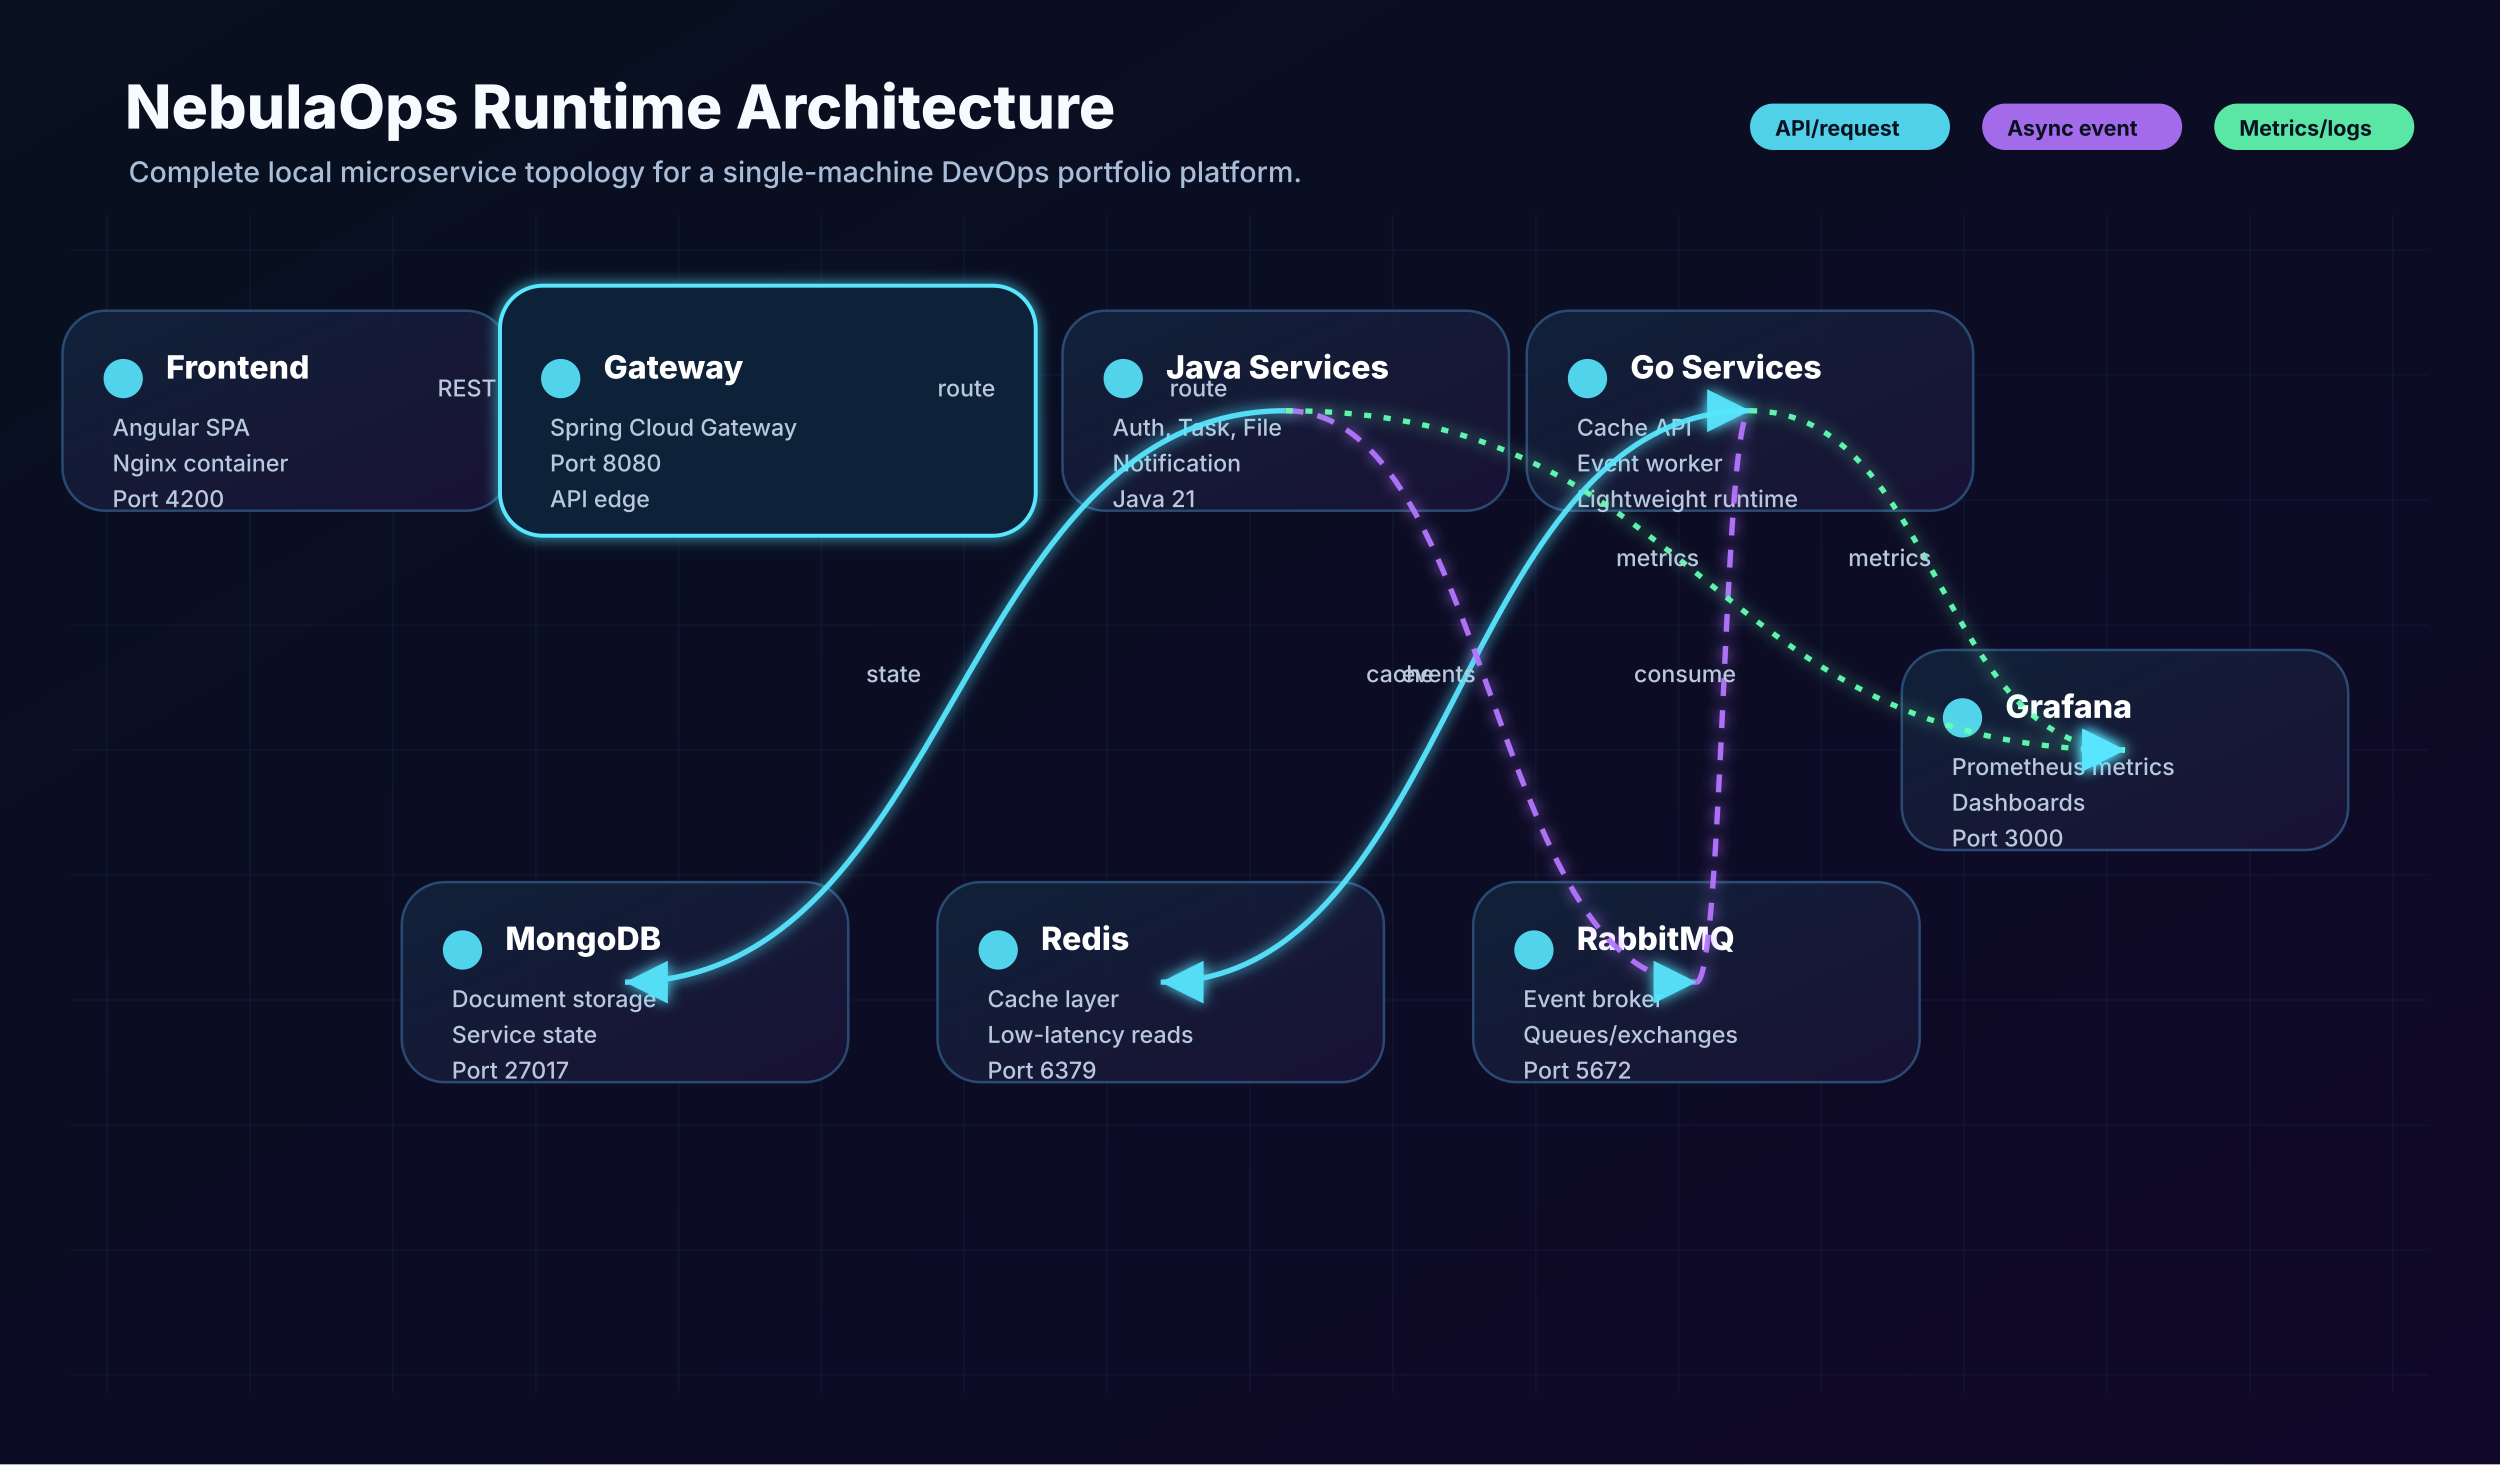
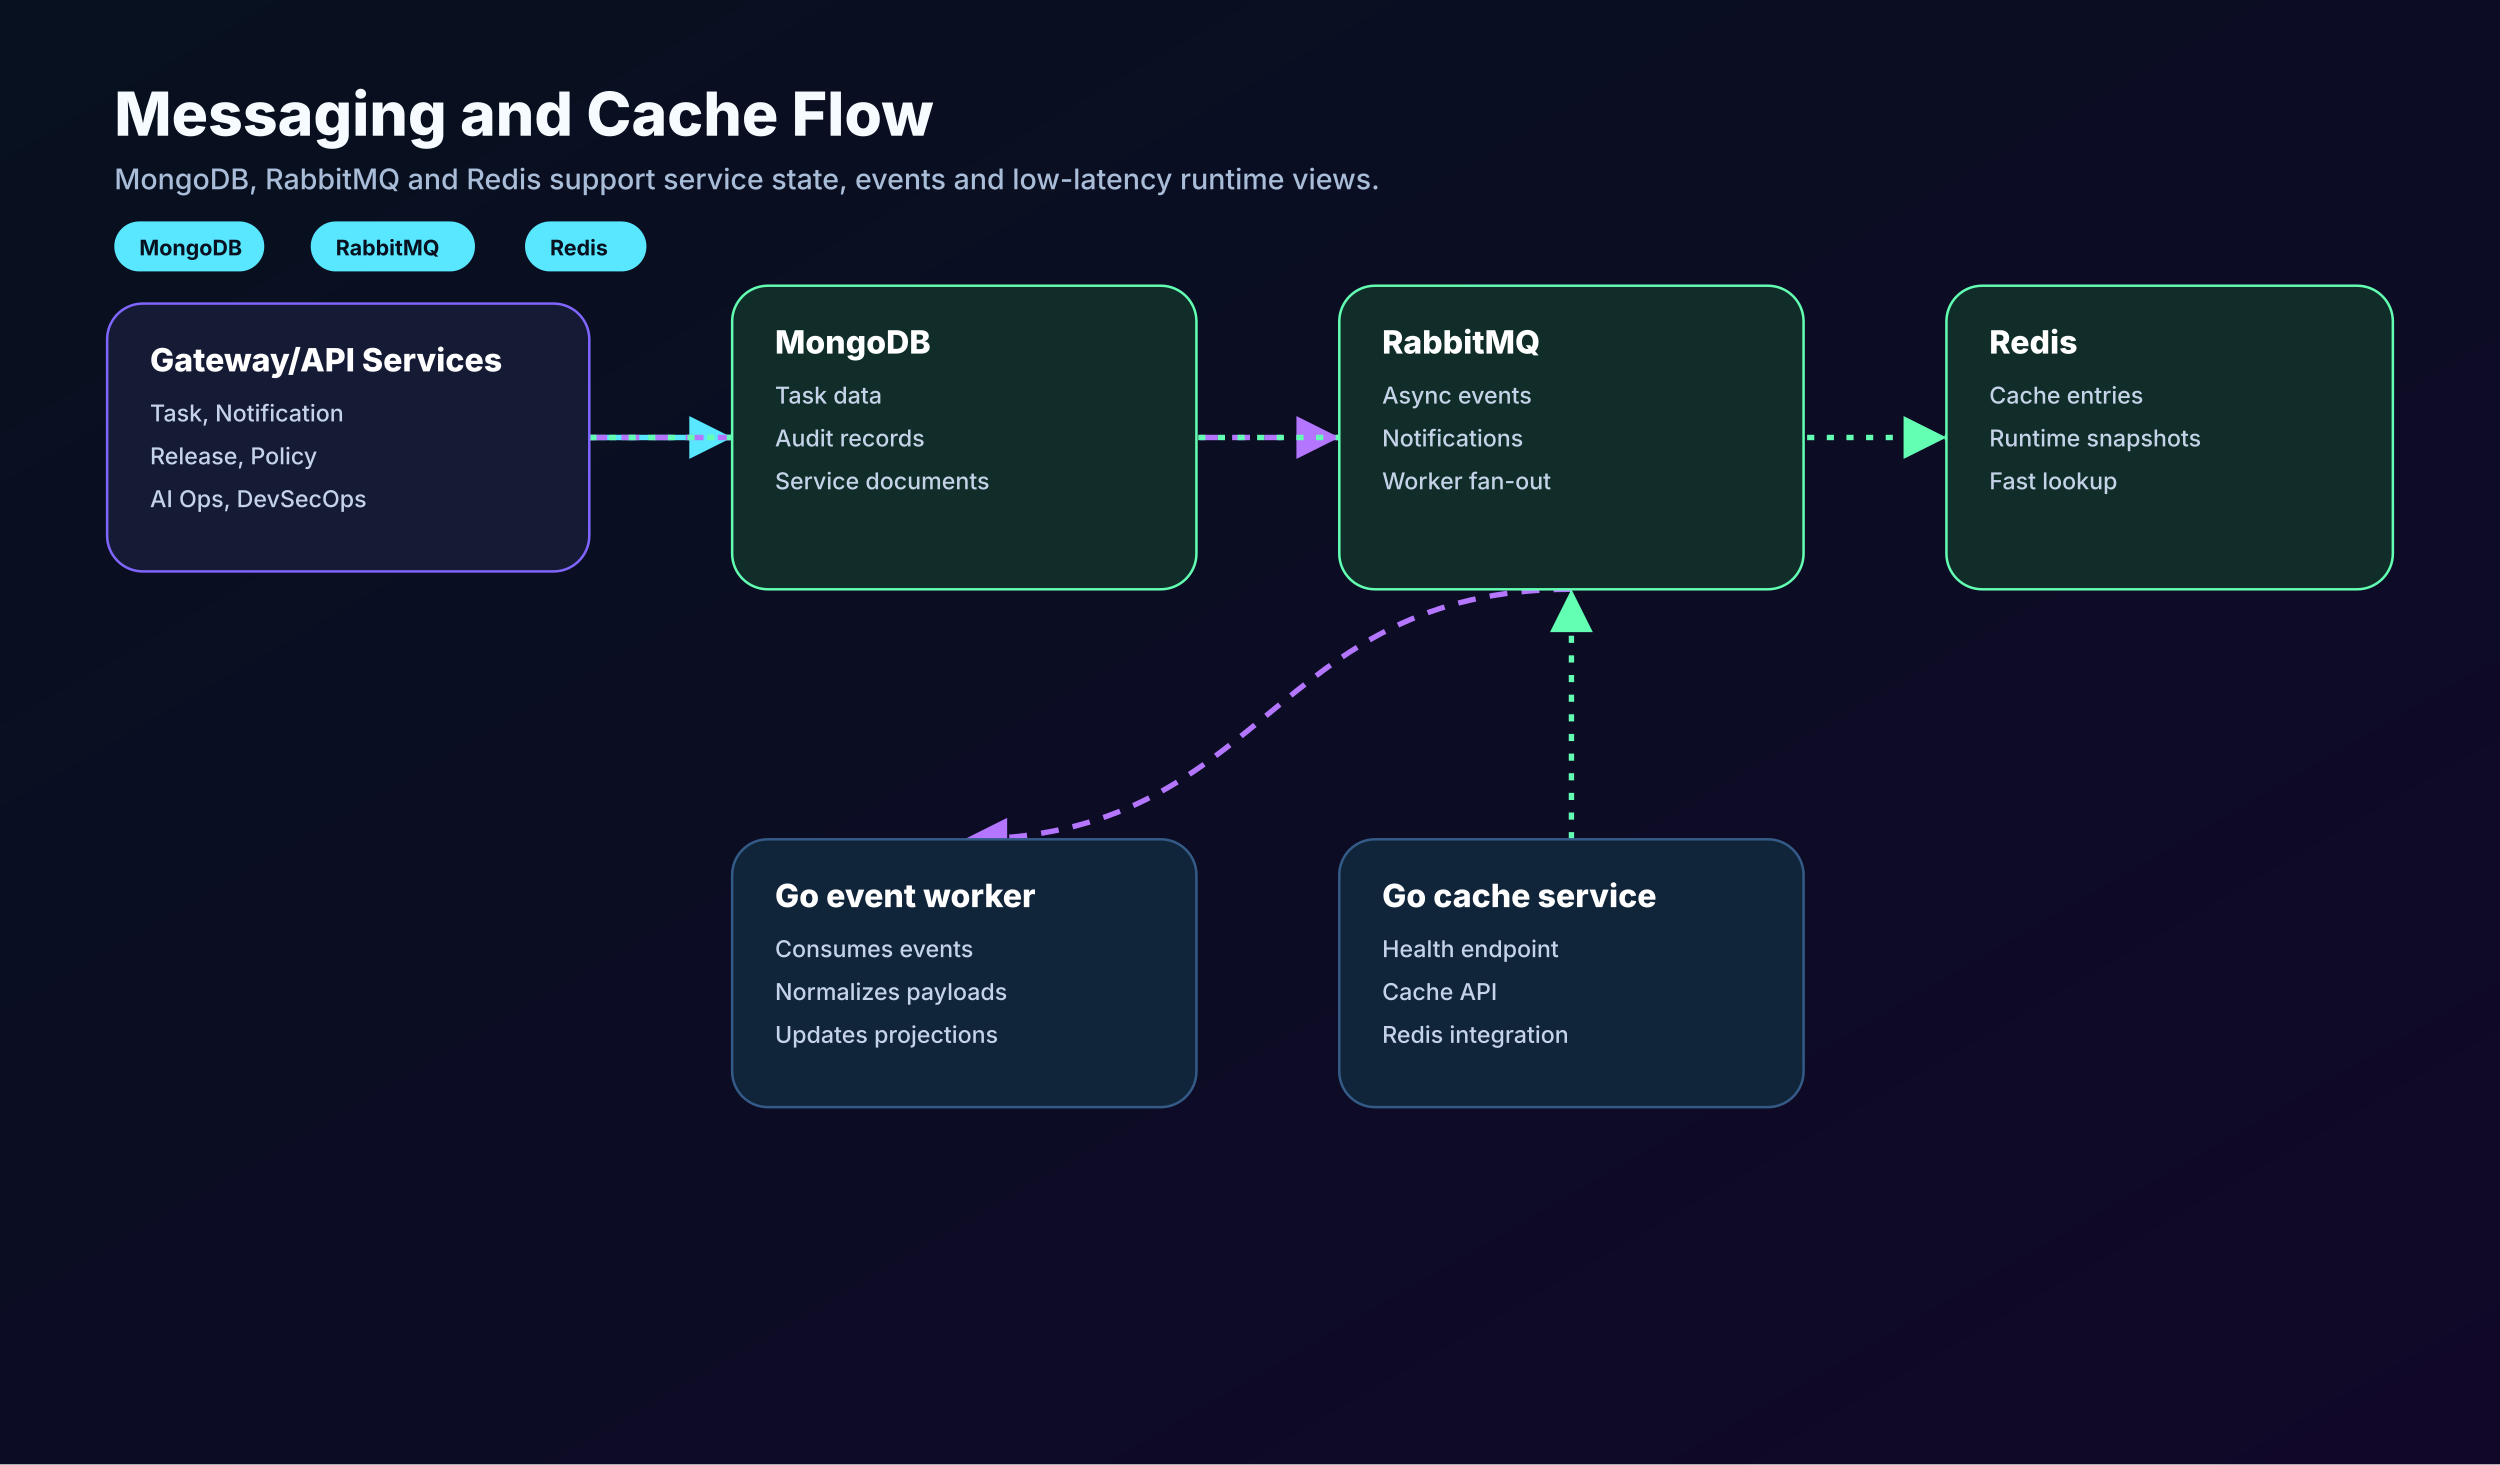
- <svg xmlns="http://www.w3.org/2000/svg" viewBox="0 0 1400 820" role="img" aria-label="NebulaOps Runtime Architecture">
+ <svg xmlns="http://www.w3.org/2000/svg" viewBox="0 0 1400 820" role="img" aria-label="Messaging and Cache Flow">
  <defs>
    <linearGradient id="bg" x1="0" y1="0" x2="1" y2="1">
      <stop offset="0" stop-color="#07111f" />
      <stop offset="1" stop-color="#110829" />
    </linearGradient>
-     <linearGradient id="card" x1="0" y1="0" x2="1" y2="1">
-       <stop offset="0" stop-color="#11233a" stop-opacity=".92" />
-       <stop offset="1" stop-color="#1a1235" stop-opacity=".92" />
-     </linearGradient>
-     <filter id="glow">
-       <feGaussianBlur stdDeviation="4" result="b" />
-       <feMerge>
-         <feMergeNode in="b" />
-         <feMergeNode in="SourceGraphic" />
-       </feMerge>
-     </filter>
    <marker id="arrow" markerWidth="12" markerHeight="12" refX="10" refY="6" orient="auto">
      <path d="M2,2 L10,6 L2,10 Z" fill="#58e7ff" />
    </marker>
+     <marker id="arrow2" markerWidth="12" markerHeight="12" refX="10" refY="6" orient="auto">
+       <path d="M2,2 L10,6 L2,10 Z" fill="#b476ff" />
+     </marker>
+     <marker id="arrow3" markerWidth="12" markerHeight="12" refX="10" refY="6" orient="auto">
+       <path d="M2,2 L10,6 L2,10 Z" fill="#63ffb3" />
+     </marker>
    <style>
-         .title{font:800 34px Inter,Segoe UI,Arial;fill:#f5fbff}.sub{font:500 16px Inter,Segoe UI,Arial;fill:#a9bdd8}.label{font:800 18px Inter,Segoe UI,Arial;fill:#fff}.small{font:500 13px Inter,Segoe UI,Arial;fill:#b8c8dd}.chip{font:700 12px Inter,Segoe UI,Arial;fill:#07111f}.panel{fill:url(#card);stroke:#294b73;stroke-width:1.4;rx:24}.core{fill:#0c2037;stroke:#58e7ff;stroke-width:2.2;filter:url(#glow)}.api{stroke:#58e7ff}.event{stroke:#b476ff;stroke-dasharray:10 8}.metric{stroke:#63ffb3;stroke-dasharray:4 7}.flow{fill:none;stroke-width:3;marker-end:url(#arrow);filter:url(#glow);opacity:.95}.pulse{animation:pulse 2.8s ease-in-out infinite}.dash{animation:dash 7s linear infinite}@keyframes pulse{0%,100%{opacity:.55}50%{opacity:1}}@keyframes dash{to{stroke-dashoffset:-160}}
-       </style>
+ .title{font:800 34px Inter,Segoe UI,Arial;fill:#f6fbff}.sub{font:500 16px Inter,Segoe UI,Arial;fill:#a9bdd8}.label{font:800 18px Inter,Segoe UI,Arial;fill:#ffffff}.small{font:500 13px Inter,Segoe UI,Arial;fill:#c5d3e8}.chip{font:700 12px Inter,Segoe UI,Arial;fill:#07111f}.panel{fill:#10243a;stroke:#345b87;stroke-width:1.4}.core{fill:#09233b;stroke:#58e7ff;stroke-width:2.2}.soft{fill:#151b35;stroke:#8065ff;stroke-width:1.4}.data{fill:#102d29;stroke:#63ffb3;stroke-width:1.4}.warn{fill:#332315;stroke:#ffba66;stroke-width:1.4}.flow{fill:none;stroke:#58e7ff;stroke-width:3;marker-end:url(#arrow)}.dash{fill:none;stroke:#b476ff;stroke-width:3;stroke-dasharray:10 8;marker-end:url(#arrow2)}.metric{fill:none;stroke:#63ffb3;stroke-width:3;stroke-dasharray:4 7;marker-end:url(#arrow3)}.pulse{animation:pulse 2.8s ease-in-out infinite}@keyframes pulse{0%,100%{opacity:.6}50%{opacity:1}}
+ </style>
  </defs>
  <rect width="1400" height="820" fill="url(#bg)" />
-   <path d="M60 120 V780" stroke="#163150" stroke-opacity=".25" />
-   <path d="M140 120 V780" stroke="#163150" stroke-opacity=".25" />
-   <path d="M220 120 V780" stroke="#163150" stroke-opacity=".25" />
-   <path d="M300 120 V780" stroke="#163150" stroke-opacity=".25" />
-   <path d="M380 120 V780" stroke="#163150" stroke-opacity=".25" />
-   <path d="M460 120 V780" stroke="#163150" stroke-opacity=".25" />
-   <path d="M540 120 V780" stroke="#163150" stroke-opacity=".25" />
-   <path d="M620 120 V780" stroke="#163150" stroke-opacity=".25" />
-   <path d="M700 120 V780" stroke="#163150" stroke-opacity=".25" />
-   <path d="M780 120 V780" stroke="#163150" stroke-opacity=".25" />
-   <path d="M860 120 V780" stroke="#163150" stroke-opacity=".25" />
-   <path d="M940 120 V780" stroke="#163150" stroke-opacity=".25" />
-   <path d="M1020 120 V780" stroke="#163150" stroke-opacity=".25" />
-   <path d="M1100 120 V780" stroke="#163150" stroke-opacity=".25" />
-   <path d="M1180 120 V780" stroke="#163150" stroke-opacity=".25" />
-   <path d="M1260 120 V780" stroke="#163150" stroke-opacity=".25" />
-   <path d="M1340 120 V780" stroke="#163150" stroke-opacity=".25" />
-   <path d="M40 140 H1360" stroke="#163150" stroke-opacity=".22" />
-   <path d="M40 210 H1360" stroke="#163150" stroke-opacity=".22" />
-   <path d="M40 280 H1360" stroke="#163150" stroke-opacity=".22" />
-   <path d="M40 350 H1360" stroke="#163150" stroke-opacity=".22" />
-   <path d="M40 420 H1360" stroke="#163150" stroke-opacity=".22" />
-   <path d="M40 490 H1360" stroke="#163150" stroke-opacity=".22" />
-   <path d="M40 560 H1360" stroke="#163150" stroke-opacity=".22" />
-   <path d="M40 630 H1360" stroke="#163150" stroke-opacity=".22" />
-   <path d="M40 700 H1360" stroke="#163150" stroke-opacity=".22" />
-   <path d="M40 770 H1360" stroke="#163150" stroke-opacity=".22" />
-   <text x="70" y="72" class="title">NebulaOps Runtime Architecture</text>
-   <text x="72" y="102" class="sub">Complete local microservice topology for a single-machine DevOps portfolio
-         platform.
-     </text>
-   <g class="pulse">
-     <rect x="35.0" y="174.0" width="250" height="112" class="panel" rx="24" />
-     <circle cx="69.0" cy="212" r="11" fill="#58e7ff" opacity=".9" />
-     <text x="93.0" y="212" class="label">Frontend</text>
-     <text x="63.0" y="244" class="small">Angular SPA</text>
-     <text x="63.0" y="264" class="small">Nginx container</text>
-     <text x="63.0" y="284" class="small">Port 4200</text>
-   </g>
-   <g class="pulse">
-     <rect x="280.0" y="160.0" width="300" height="140" class="core" rx="24" />
-     <circle cx="314.0" cy="212" r="11" fill="#58e7ff" opacity=".9" />
-     <text x="338.0" y="212" class="label">Gateway</text>
-     <text x="308.0" y="244" class="small">Spring Cloud Gateway</text>
-     <text x="308.0" y="264" class="small">Port 8080</text>
-     <text x="308.0" y="284" class="small">API edge</text>
-   </g>
-   <g class="pulse">
-     <rect x="595.0" y="174.0" width="250" height="112" class="panel" rx="24" />
-     <circle cx="629.0" cy="212" r="11" fill="#58e7ff" opacity=".9" />
-     <text x="653.0" y="212" class="label">Java Services</text>
-     <text x="623.0" y="244" class="small">Auth, Task, File</text>
-     <text x="623.0" y="264" class="small">Notification</text>
-     <text x="623.0" y="284" class="small">Java 21</text>
-   </g>
-   <g class="pulse">
-     <rect x="855.0" y="174.0" width="250" height="112" class="panel" rx="24" />
-     <circle cx="889.0" cy="212" r="11" fill="#58e7ff" opacity=".9" />
-     <text x="913.0" y="212" class="label">Go Services</text>
-     <text x="883.0" y="244" class="small">Cache API</text>
-     <text x="883.0" y="264" class="small">Event worker</text>
-     <text x="883.0" y="284" class="small">Lightweight runtime</text>
-   </g>
-   <g class="pulse">
-     <rect x="225.0" y="494.0" width="250" height="112" class="panel" rx="24" />
-     <circle cx="259.0" cy="532" r="11" fill="#58e7ff" opacity=".9" />
-     <text x="283.0" y="532" class="label">MongoDB</text>
-     <text x="253.0" y="564" class="small">Document storage</text>
-     <text x="253.0" y="584" class="small">Service state</text>
-     <text x="253.0" y="604" class="small">Port 27017</text>
-   </g>
-   <g class="pulse">
-     <rect x="525.0" y="494.0" width="250" height="112" class="panel" rx="24" />
-     <circle cx="559.0" cy="532" r="11" fill="#58e7ff" opacity=".9" />
-     <text x="583.0" y="532" class="label">Redis</text>
-     <text x="553.0" y="564" class="small">Cache layer</text>
-     <text x="553.0" y="584" class="small">Low-latency reads</text>
-     <text x="553.0" y="604" class="small">Port 6379</text>
-   </g>
-   <g class="pulse">
-     <rect x="825.0" y="494.0" width="250" height="112" class="panel" rx="24" />
-     <circle cx="859.0" cy="532" r="11" fill="#58e7ff" opacity=".9" />
-     <text x="883.0" y="532" class="label">RabbitMQ</text>
-     <text x="853.0" y="564" class="small">Event broker</text>
-     <text x="853.0" y="584" class="small">Queues/exchanges</text>
-     <text x="853.0" y="604" class="small">Port 5672</text>
-   </g>
-   <g class="pulse">
-     <rect x="1065.0" y="364.0" width="250" height="112" class="panel" rx="24" />
-     <circle cx="1099.0" cy="402" r="11" fill="#58e7ff" opacity=".9" />
-     <text x="1123.0" y="402" class="label">Grafana</text>
-     <text x="1093.0" y="434" class="small">Prometheus metrics</text>
-     <text x="1093.0" y="454" class="small">Dashboards</text>
-     <text x="1093.0" y="474" class="small">Port 3000</text>
-   </g>
-   <path class="flow dash api" d="M160 230 C 295.0 230, 295.0 230, 430 230" />
-   <text x="245.0" y="222.0" class="small">REST</text>
-   <path class="flow dash api" d="M430 230 C 575.0 230, 575.0 230, 720 230" />
-   <text x="525.0" y="222.0" class="small">route</text>
-   <path class="flow dash api" d="M430 230 C 705.0 230, 705.0 230, 980 230" />
-   <text x="655.0" y="222.0" class="small">route</text>
-   <path class="flow dash api" d="M720 230 C 535.0 230, 535.0 550, 350 550" />
-   <text x="485.0" y="382.0" class="small">state</text>
-   <path class="flow dash api" d="M980 230 C 815.0 230, 815.0 550, 650 550" />
-   <text x="765.0" y="382.0" class="small">cache</text>
-   <path class="flow dash event" d="M720 230 C 835.0 230, 835.0 550, 950 550" />
-   <text x="785.0" y="382.0" class="small">events</text>
-   <path class="flow dash event" d="M950 550 C 965.0 550, 965.0 230, 980 230" />
-   <text x="915.0" y="382.0" class="small">consume</text>
-   <path class="flow dash metric" d="M720 230 C 955.0 230, 955.0 420, 1190 420" />
-   <text x="905.0" y="317.0" class="small">metrics</text>
-   <path class="flow dash metric" d="M980 230 C 1085.0 230, 1085.0 420, 1190 420" />
-   <text x="1035.0" y="317.0" class="small">metrics</text>
-   <rect x="980" y="58" width="112" height="26" rx="13" fill="#58e7ff" opacity=".9" />
-   <text x="994" y="76" class="chip">API/request</text>
-   <rect x="1110" y="58" width="112" height="26" rx="13" fill="#b476ff" opacity=".9" />
-   <text x="1124" y="76" class="chip">Async event</text>
-   <rect x="1240" y="58" width="112" height="26" rx="13" fill="#63ffb3" opacity=".9" />
-   <text x="1254" y="76" class="chip">Metrics/logs</text>
+   <text x="64" y="76" class="title">Messaging and Cache Flow</text>
+   <text x="64" y="106" class="sub">MongoDB, RabbitMQ and Redis support service state, events and low-latency runtime views.</text>
+   <rect x="64" y="124" width="84" height="28" rx="14" fill="#58e7ff" />
+   <text x="78" y="143" class="chip">MongoDB</text>
+   <rect x="174" y="124" width="92" height="28" rx="14" fill="#58e7ff" />
+   <text x="188" y="143" class="chip">RabbitMQ</text>
+   <rect x="294" y="124" width="68" height="28" rx="14" fill="#58e7ff" />
+   <text x="308" y="143" class="chip">Redis</text>
+   <path d="M330 245 C 370 245, 370 245, 410 245" class="flow" />
+   <path d="M330 245 C 540 245, 540 245, 750 245" class="dash" />
+   <path d="M330 245 C 710 245, 710 245, 1090 245" class="metric" />
+   <path d="M880 330 C 710 330, 710 470, 540 470" class="dash" />
+   <path d="M880 470 C 880 470, 880 330, 880 330" class="metric" />
+   <rect x="60" y="170" width="270" height="150" rx="20" class="soft" />
+   <text x="84" y="208" class="label">Gateway/API Services</text>
+   <text x="84" y="236" class="small">Task, Notification</text>
+   <text x="84" y="260" class="small">Release, Policy</text>
+   <text x="84" y="284" class="small">AI Ops, DevSecOps</text>
+   <rect x="410" y="160" width="260" height="170" rx="20" class="data" />
+   <text x="434" y="198" class="label">MongoDB</text>
+   <text x="434" y="226" class="small">Task data</text>
+   <text x="434" y="250" class="small">Audit records</text>
+   <text x="434" y="274" class="small">Service documents</text>
+   <rect x="750" y="160" width="260" height="170" rx="20" class="data" />
+   <text x="774" y="198" class="label">RabbitMQ</text>
+   <text x="774" y="226" class="small">Async events</text>
+   <text x="774" y="250" class="small">Notifications</text>
+   <text x="774" y="274" class="small">Worker fan-out</text>
+   <rect x="1090" y="160" width="250" height="170" rx="20" class="data" />
+   <text x="1114" y="198" class="label">Redis</text>
+   <text x="1114" y="226" class="small">Cache entries</text>
+   <text x="1114" y="250" class="small">Runtime snapshots</text>
+   <text x="1114" y="274" class="small">Fast lookup</text>
+   <rect x="410" y="470" width="260" height="150" rx="20" class="panel" />
+   <text x="434" y="508" class="label">Go event worker</text>
+   <text x="434" y="536" class="small">Consumes events</text>
+   <text x="434" y="560" class="small">Normalizes payloads</text>
+   <text x="434" y="584" class="small">Updates projections</text>
+   <rect x="750" y="470" width="260" height="150" rx="20" class="panel" />
+   <text x="774" y="508" class="label">Go cache service</text>
+   <text x="774" y="536" class="small">Health endpoint</text>
+   <text x="774" y="560" class="small">Cache API</text>
+   <text x="774" y="584" class="small">Redis integration</text>
</svg>
